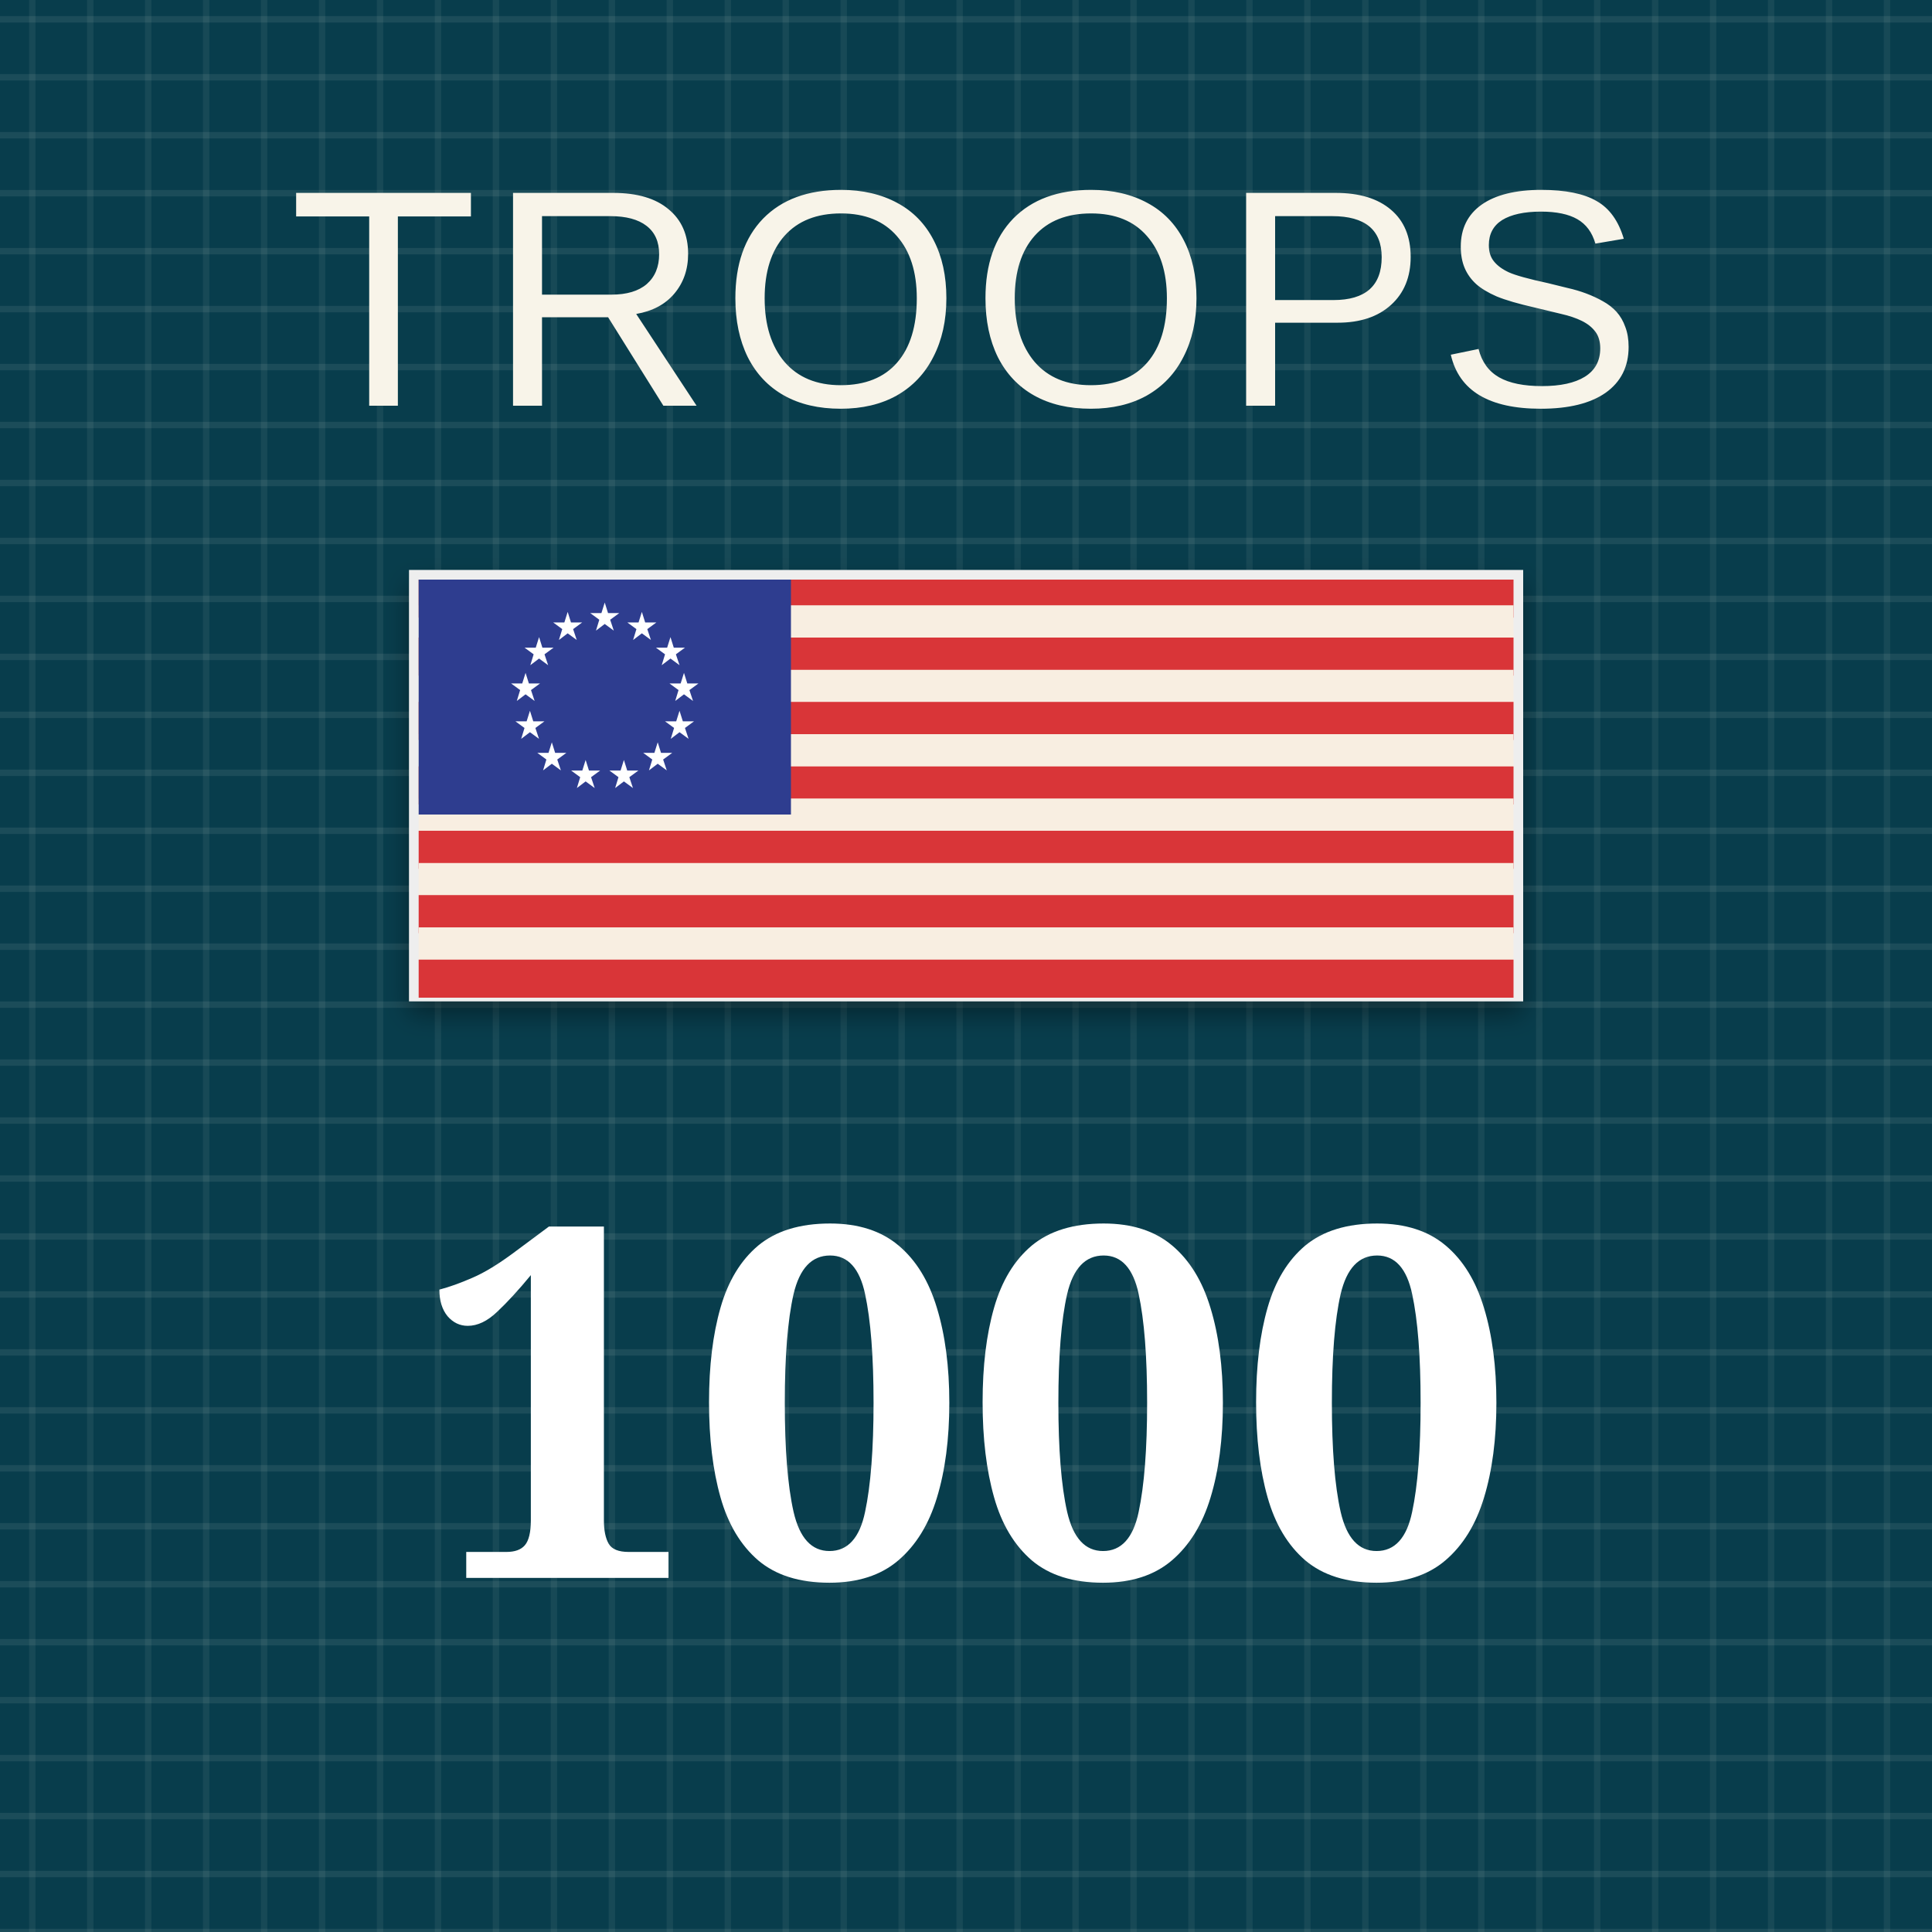
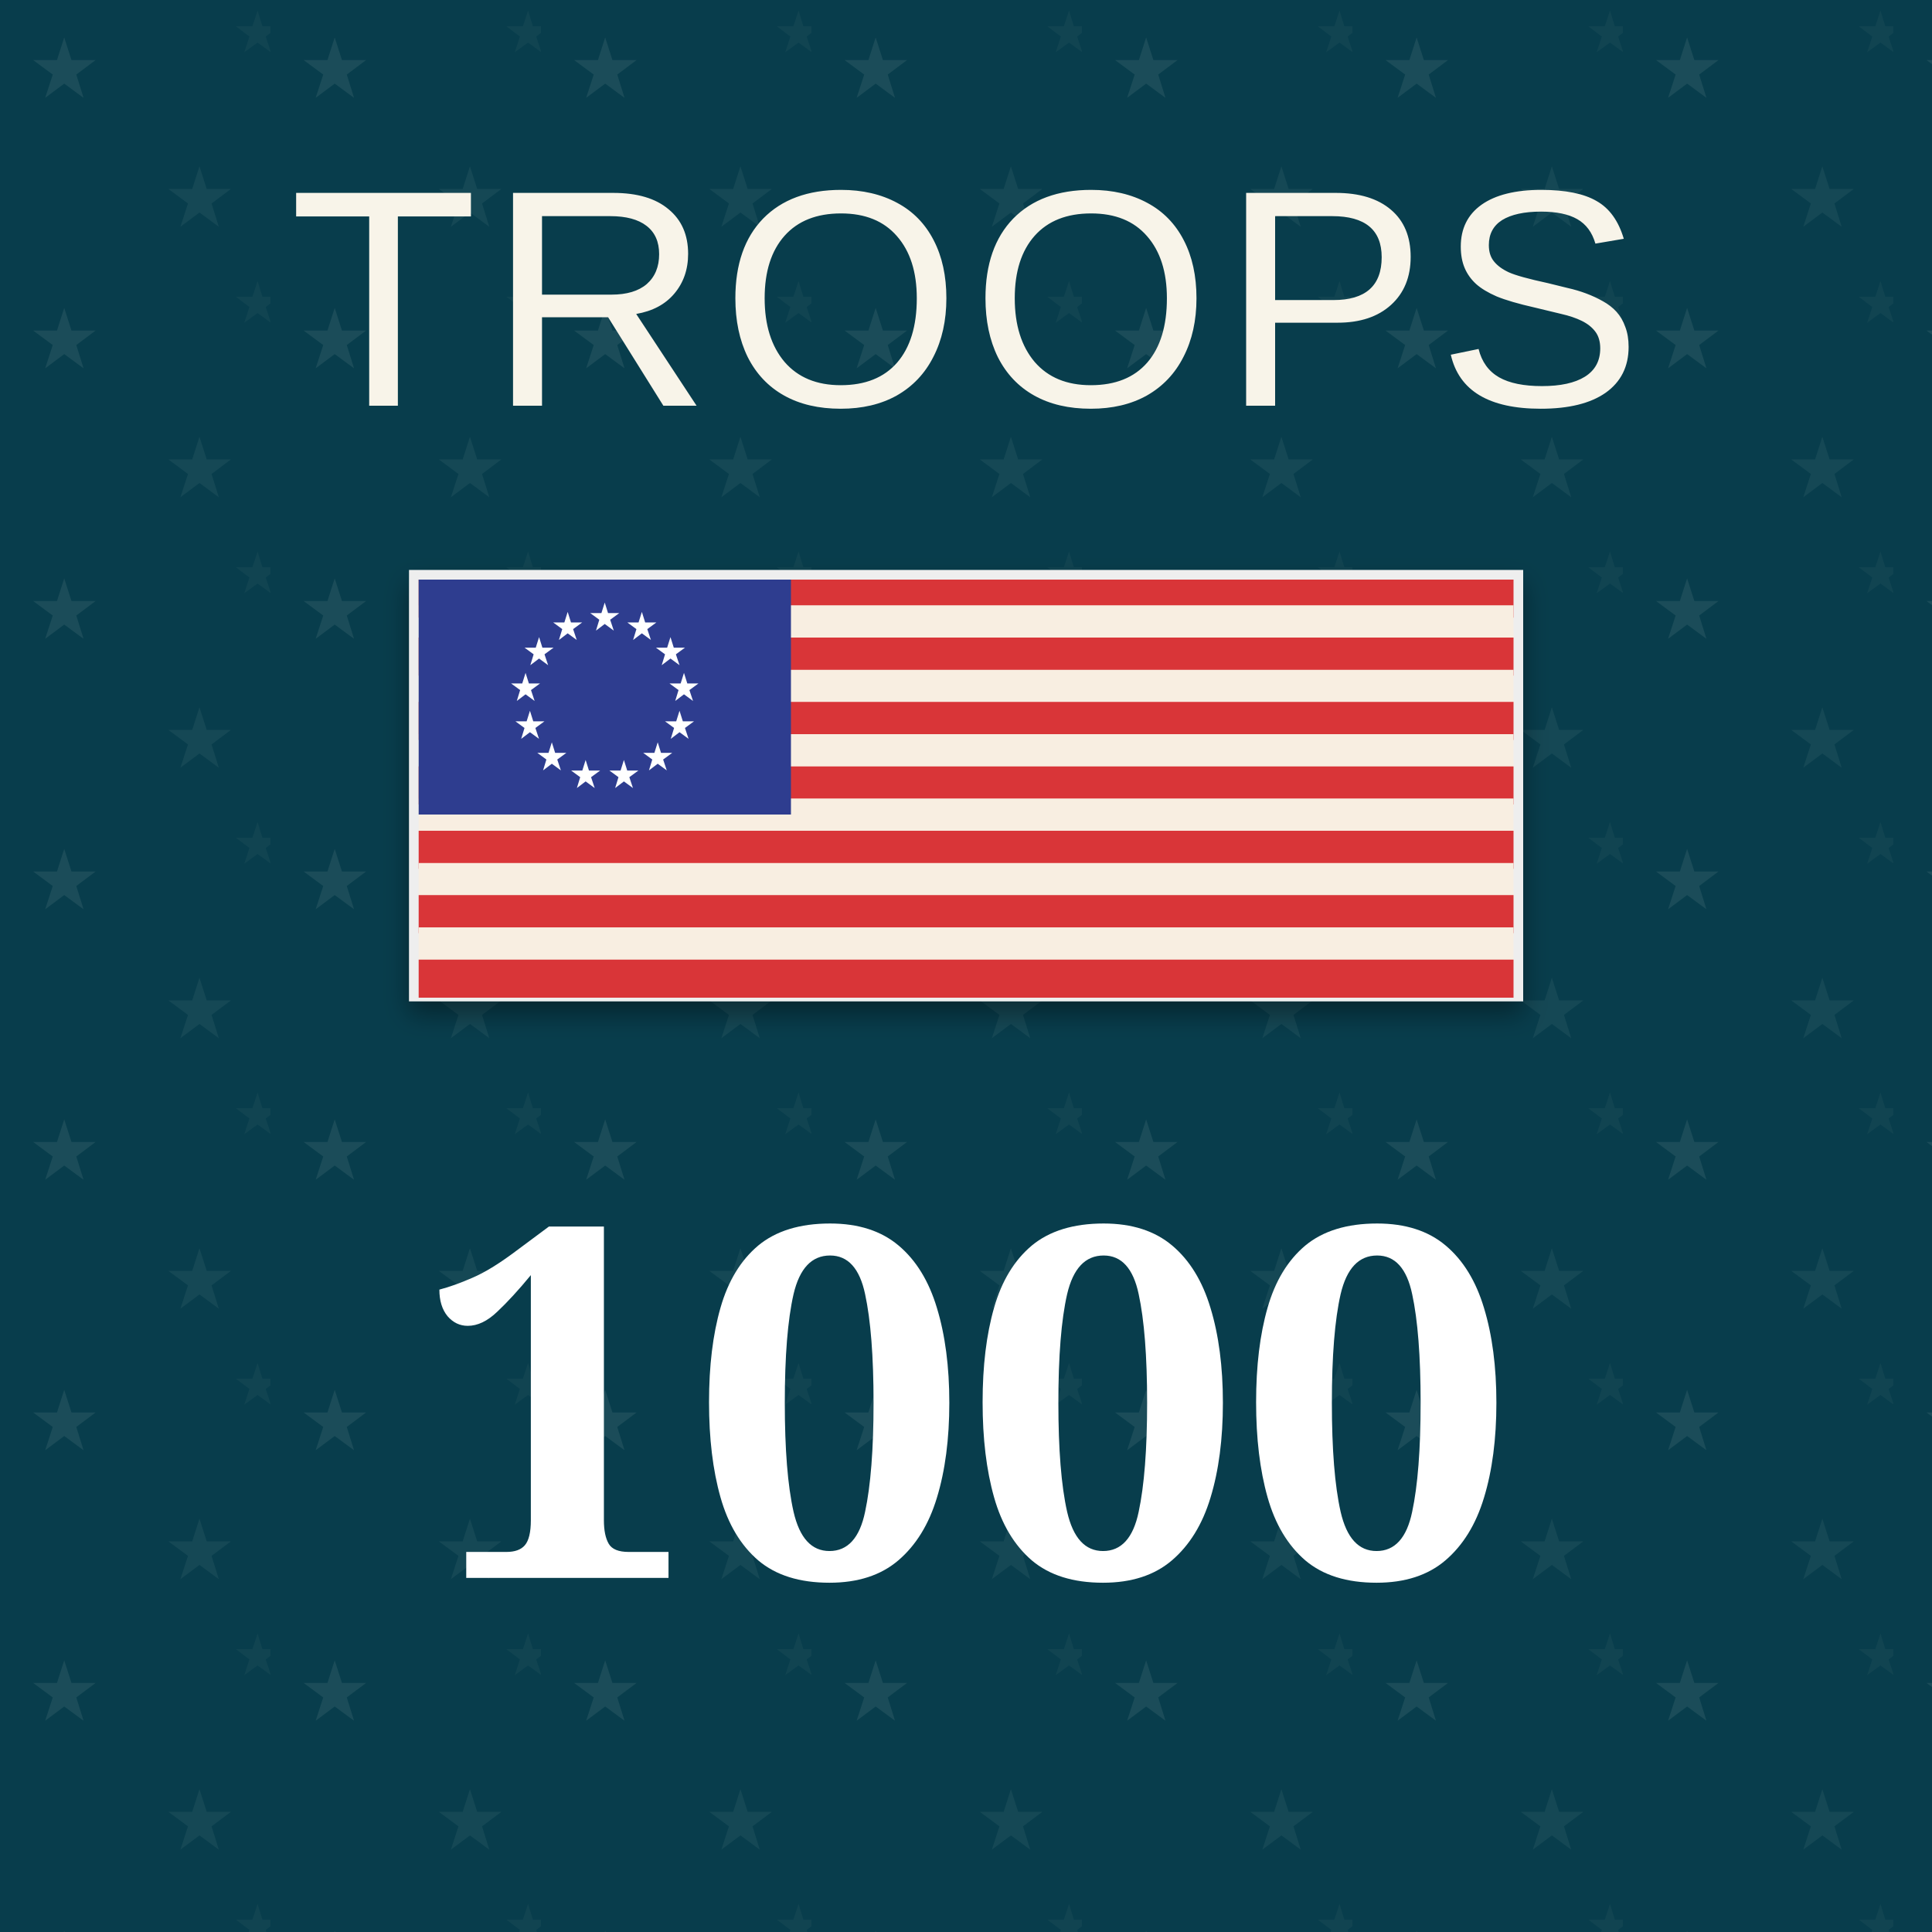
<svg xmlns="http://www.w3.org/2000/svg" viewBox="0 0 100 100" role="img" aria-labelledby="title desc">
  <defs>
    <pattern id="blueTexture" width="6" height="6" patternUnits="userSpaceOnUse">
      <rect width="6" height="6" fill="#083d4c" />
      <path d="M0 1H6 M0 4H6" stroke="#b7d0c6" stroke-opacity=".11" stroke-width="0.33" />
      <path d="M1.67 0V6 M4.67 0V6" stroke="#d3e0d2" stroke-opacity=".08" stroke-width="0.33" />
+     </pattern>
+     <pattern id="americanStarTexture" width="14" height="14" patternUnits="userSpaceOnUse">
+       <rect width="14" height="14" fill="#083d4c" />
+       <text x="3.33" y="5" fill="#b7d0c6" fill-opacity=".11" font-family="Georgia, serif" font-size="4.33" text-anchor="middle">★</text>
+       <text x="10.33" y="11.67" fill="#b7d0c6" fill-opacity=".08" font-family="Georgia, serif" font-size="4.33" text-anchor="middle">★</text>
+       <text x="13.33" y="2.67" fill="#b7d0c6" fill-opacity=".05" font-family="Georgia, serif" font-size="3" text-anchor="middle">★</text>
    </pattern>
    <pattern id="redTexture" width="8" height="8" patternUnits="userSpaceOnUse">
      <rect width="8" height="8" fill="#d94234" />
      <path d="M0 0L8 8M8 0L0 8" stroke="#ffc0a4" stroke-opacity=".14" stroke-width="0.67" />
      <path d="M2 0V8M6 0V8" stroke="#831e22" stroke-opacity=".14" stroke-width="0.67" />
    </pattern>
    <pattern id="blackTexture" width="4" height="4" patternUnits="userSpaceOnUse" patternTransform="rotate(35)">
      <rect width="4" height="4" fill="#101214" />
      <path d="M0 0.67H4" stroke="#6a6a6a" stroke-opacity=".35" stroke-width="0.33" />
    </pattern>
    <filter id="shadow" x="-15%" y="-15%" width="130%" height="130%">
      <feDropShadow dx="0" dy="0.67" stdDeviation="0.67" flood-opacity=".38" />
    </filter>
  </defs>
-   <rect width="100" height="100" fill="url(#blueTexture)" />
+   <rect width="100" height="100" fill="url(#americanStarTexture)" />
  <text x="50" y="21" fill="#f8f4e9" font-family="Arial, sans-serif" font-size="16" letter-spacing="0.5" text-anchor="middle">TROOPS</text>
  <g filter="url(#shadow)">
    <rect x="21.67" y="30" width="56.67" height="21.33" fill="#f8eee1" stroke="#eee" />
    <rect x="21.67" y="30" width="56.67" height="1.97" fill="#d93639" />
    <rect x="21.67" y="31.33" width="56.67" height="1.97" fill="#f8eee1" />
    <rect x="21.67" y="33" width="56.67" height="1.97" fill="#d93639" />
    <rect x="21.67" y="34.67" width="56.67" height="1.97" fill="#f8eee1" />
    <rect x="21.67" y="36.33" width="56.67" height="1.97" fill="#d93639" />
    <rect x="21.67" y="38" width="56.67" height="1.97" fill="#f8eee1" />
    <rect x="21.67" y="39.67" width="56.67" height="1.97" fill="#d93639" />
    <rect x="21.67" y="41.33" width="56.67" height="1.97" fill="#f8eee1" />
    <rect x="21.67" y="43" width="56.67" height="1.97" fill="#d93639" />
    <rect x="21.67" y="44.67" width="56.67" height="1.97" fill="#f8eee1" />
    <rect x="21.67" y="46.33" width="56.67" height="1.97" fill="#d93639" />
    <rect x="21.67" y="48" width="56.67" height="1.97" fill="#f8eee1" />
    <rect x="21.67" y="49.67" width="56.67" height="1.97" fill="#d93639" />
    <rect x="21.67" y="30" width="19.27" height="12.16" fill="#2d3e8f" />
    <text x="31.3" y="32.61" fill="#fff" font-family="Georgia, serif" font-size="2" text-anchor="middle">★</text>
    <text x="33.22" y="33.09" fill="#fff" font-family="Georgia, serif" font-size="2" text-anchor="middle">★</text>
    <text x="34.7" y="34.4" fill="#fff" font-family="Georgia, serif" font-size="2" text-anchor="middle">★</text>
    <text x="35.4" y="36.25" fill="#fff" font-family="Georgia, serif" font-size="2" text-anchor="middle">★</text>
    <text x="35.17" y="38.21" fill="#fff" font-family="Georgia, serif" font-size="2" text-anchor="middle">★</text>
    <text x="34.04" y="39.84" fill="#fff" font-family="Georgia, serif" font-size="2" text-anchor="middle">★</text>
    <text x="32.29" y="40.76" fill="#fff" font-family="Georgia, serif" font-size="2" text-anchor="middle">★</text>
    <text x="30.31" y="40.76" fill="#fff" font-family="Georgia, serif" font-size="2" text-anchor="middle">★</text>
    <text x="28.56" y="39.84" fill="#fff" font-family="Georgia, serif" font-size="2" text-anchor="middle">★</text>
    <text x="27.43" y="38.21" fill="#fff" font-family="Georgia, serif" font-size="2" text-anchor="middle">★</text>
    <text x="27.2" y="36.25" fill="#fff" font-family="Georgia, serif" font-size="2" text-anchor="middle">★</text>
    <text x="27.9" y="34.4" fill="#fff" font-family="Georgia, serif" font-size="2" text-anchor="middle">★</text>
    <text x="29.38" y="33.09" fill="#fff" font-family="Georgia, serif" font-size="2" text-anchor="middle">★</text>
  </g>
  <text x="50" y="81.67" fill="#fff" font-family="Georgia, serif" font-size="25.33" font-weight="bold" text-anchor="middle">1000</text>
</svg>
